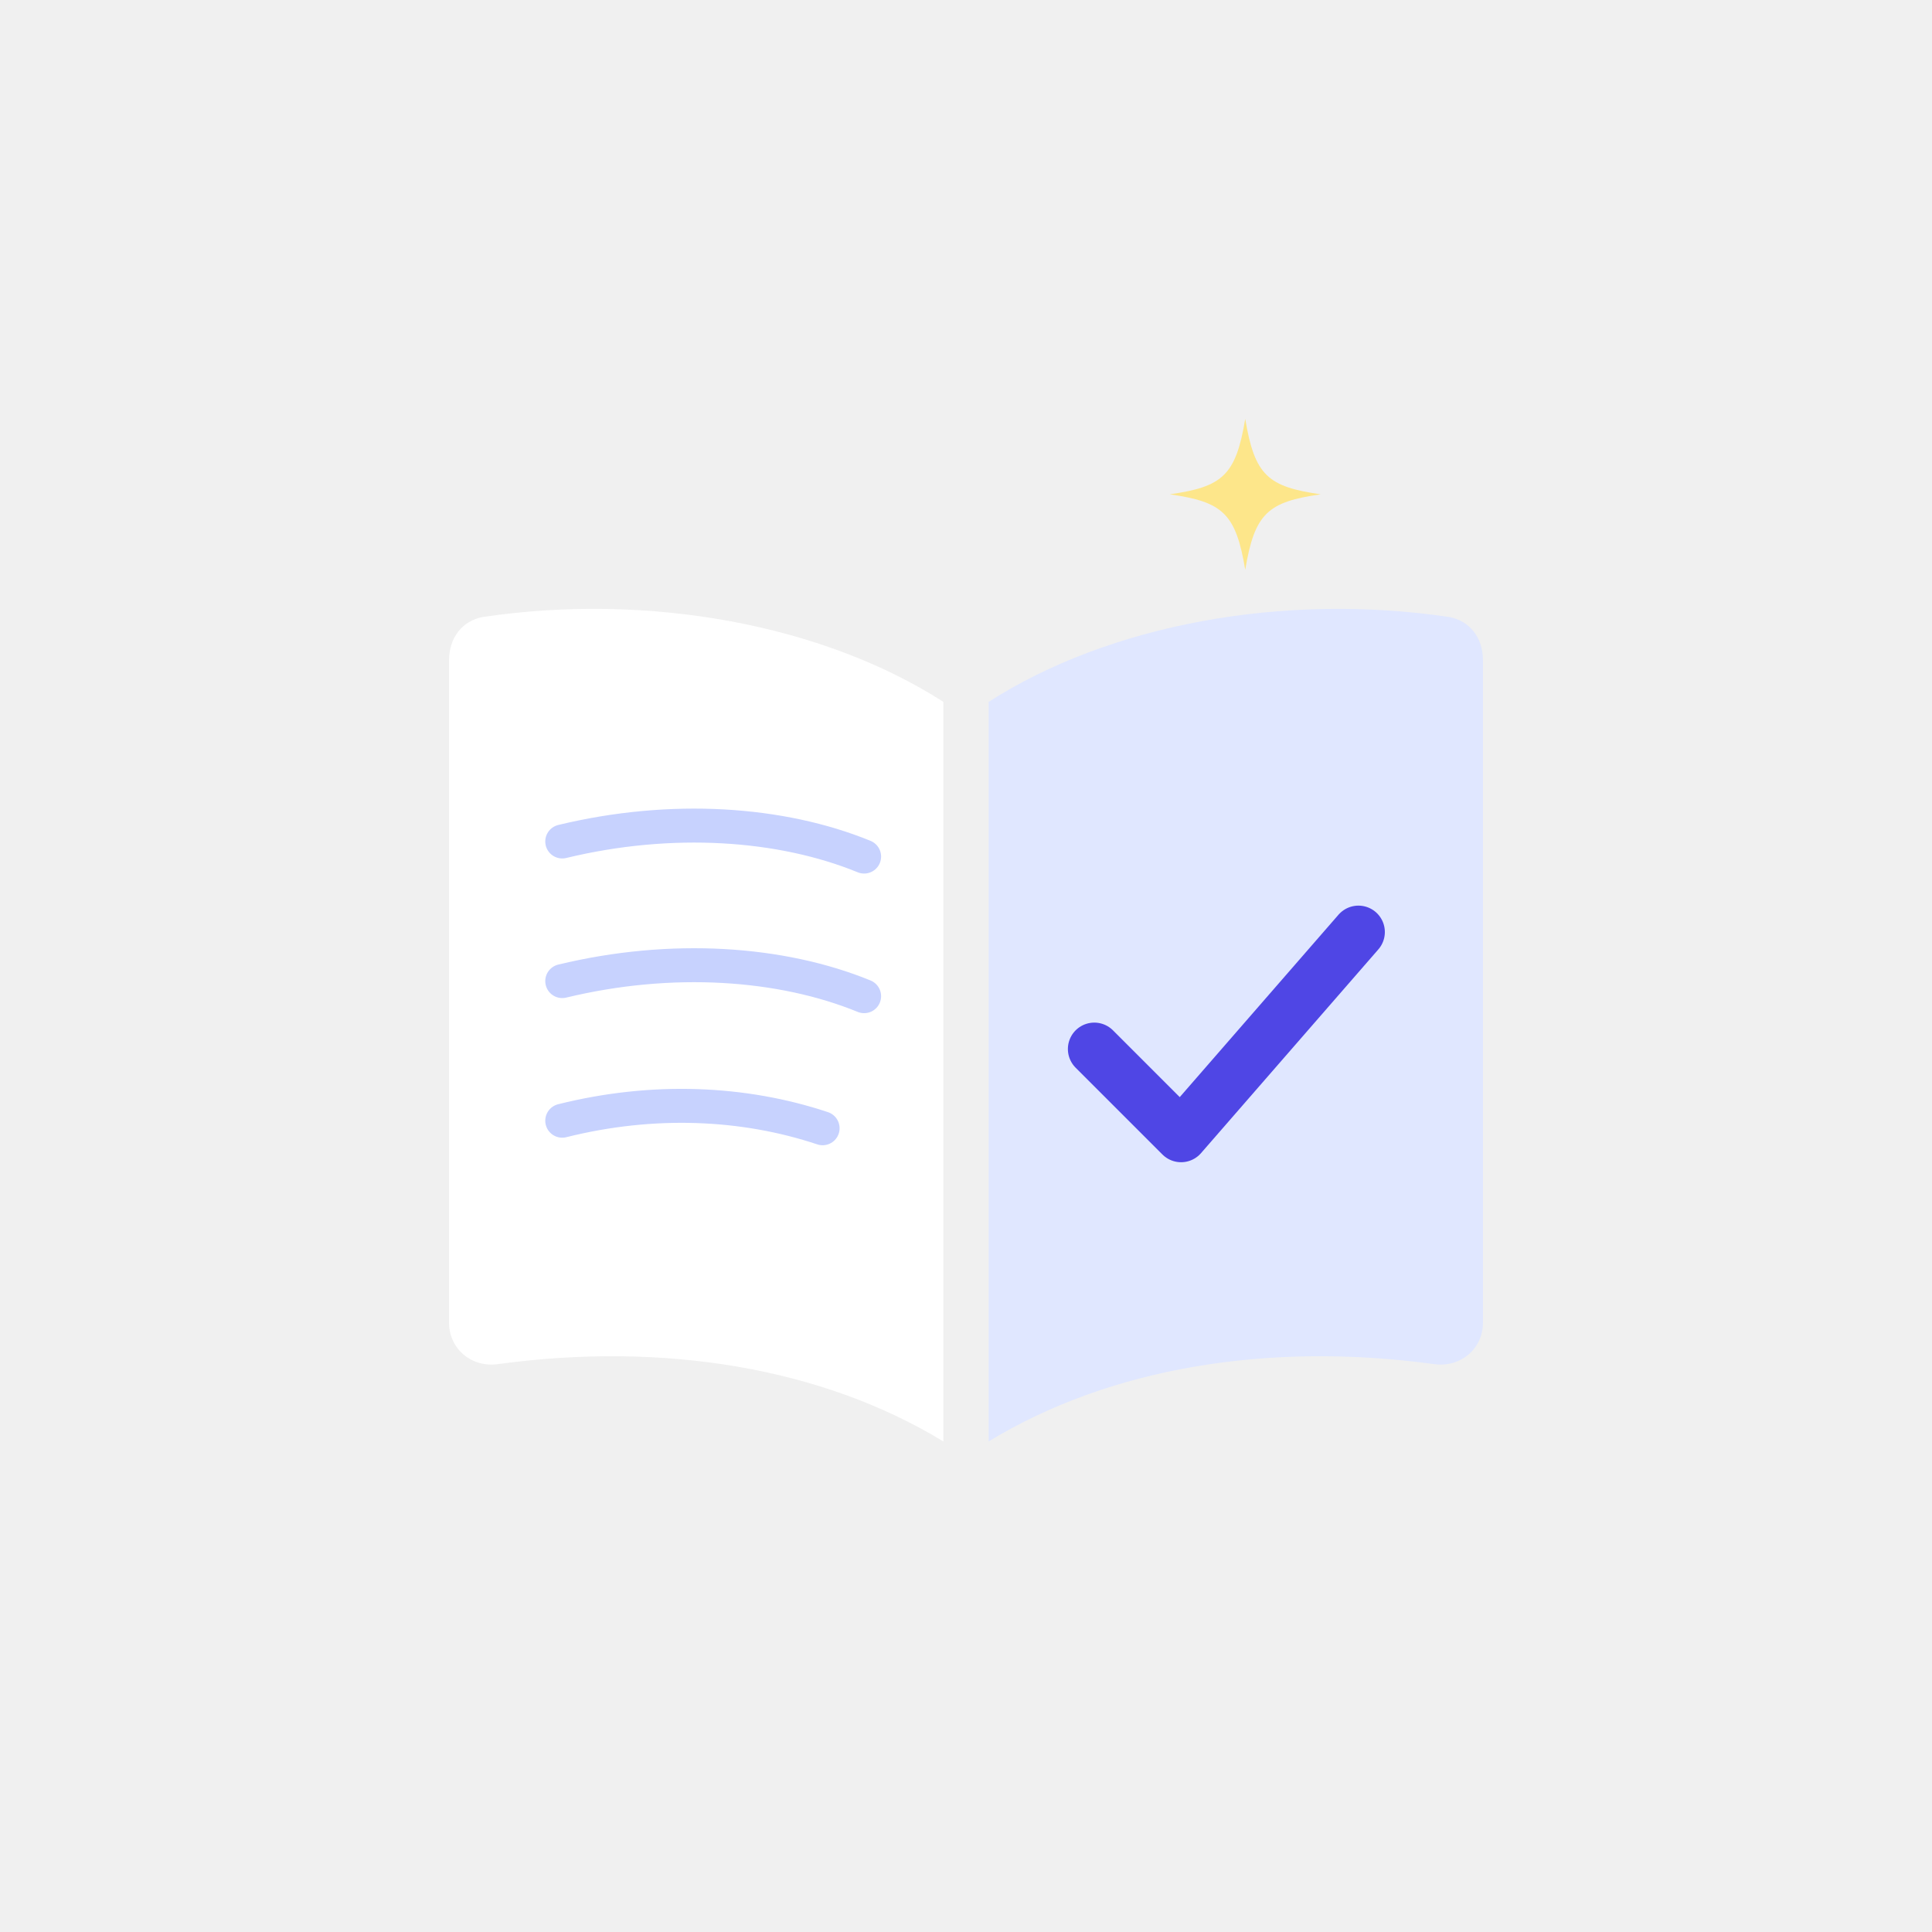
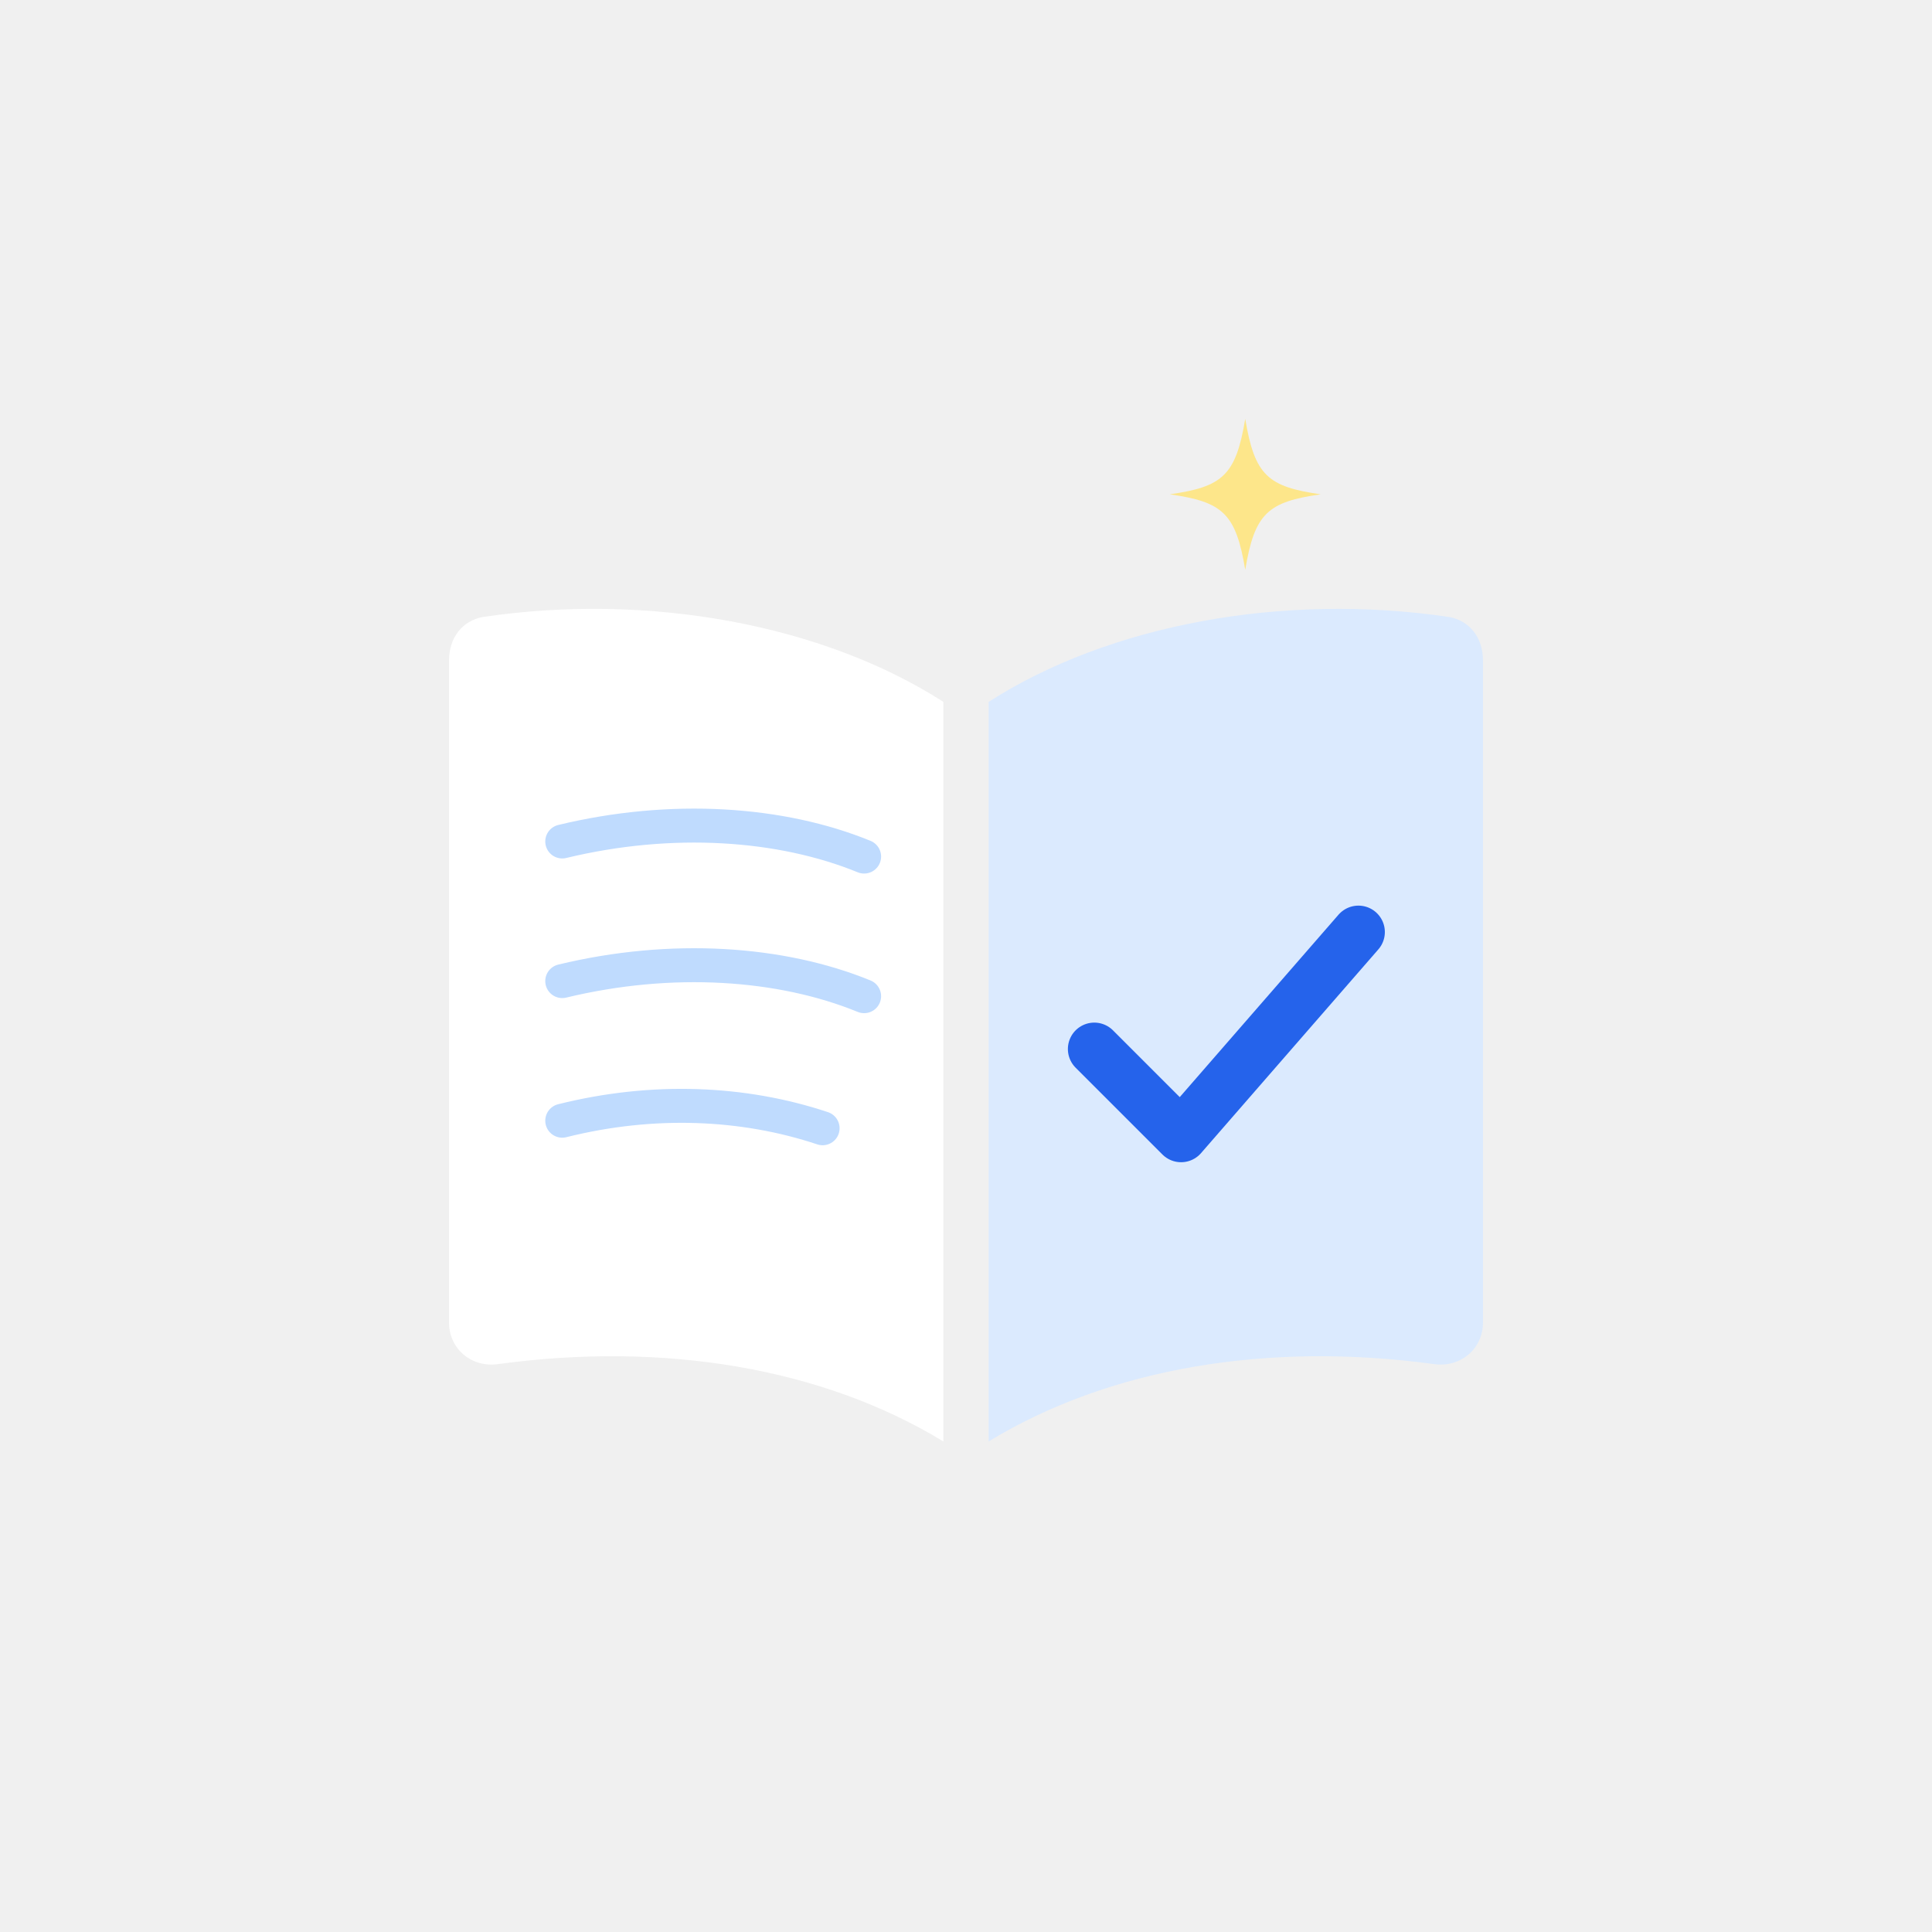
<svg xmlns="http://www.w3.org/2000/svg" viewBox="0 0 1024 1024" width="1024" height="1024">
  <defs />
  <path d="M500 372 C 436 331 344 314 256 327 C 245 329 238 338 238 350 L 238 701 C 238 715 250 725 264 723 C 352 711 436 725 500 764 Z" fill="#FFFFFF" />
-   <path d="M524 372 C 588 331 680 314 768 327 C 779 329 786 338 786 350 L 786 701 C 786 715 774 725 760 723 C 672 711 588 725 524 764 Z" fill="#E0E7FF" />
-   <path d="M298 446 C 356 432 414 436 458 454" fill="none" stroke="#C7D2FE" stroke-width="18" stroke-linecap="round" />
-   <path d="M298 520 C 356 506 414 510 458 528" fill="none" stroke="#C7D2FE" stroke-width="18" stroke-linecap="round" />
-   <path d="M298 594 C 346 582 394 584 436 598" fill="none" stroke="#C7D2FE" stroke-width="18" stroke-linecap="round" />
-   <path d="M580 556 L 626 602 L 720 494" fill="none" stroke="#4F46E5" stroke-width="28" stroke-linecap="round" stroke-linejoin="round" />
+   <path d="M524 372 C 588 331 680 314 768 327 C 779 329 786 338 786 350 L 786 701 C 786 715 774 725 760 723 C 672 711 588 725 524 764 Z" fill="#DBEAFE" />
+   <path d="M298 446 C 356 432 414 436 458 454" fill="none" stroke="#BFDBFE" stroke-width="18" stroke-linecap="round" />
+   <path d="M298 520 C 356 506 414 510 458 528" fill="none" stroke="#BFDBFE" stroke-width="18" stroke-linecap="round" />
+   <path d="M298 594 C 346 582 394 584 436 598" fill="none" stroke="#BFDBFE" stroke-width="18" stroke-linecap="round" />
+   <path d="M580 556 L 626 602 L 720 494" fill="none" stroke="#2563EB" stroke-width="28" stroke-linecap="round" stroke-linejoin="round" />
  <path d="M660 222 C 665 252 672 258 700 262 C 672 266 665 272 660 302 C 655 272 648 266 620 262 C 648 258 655 252 660 222 Z" fill="#FDE68A" />
</svg>
